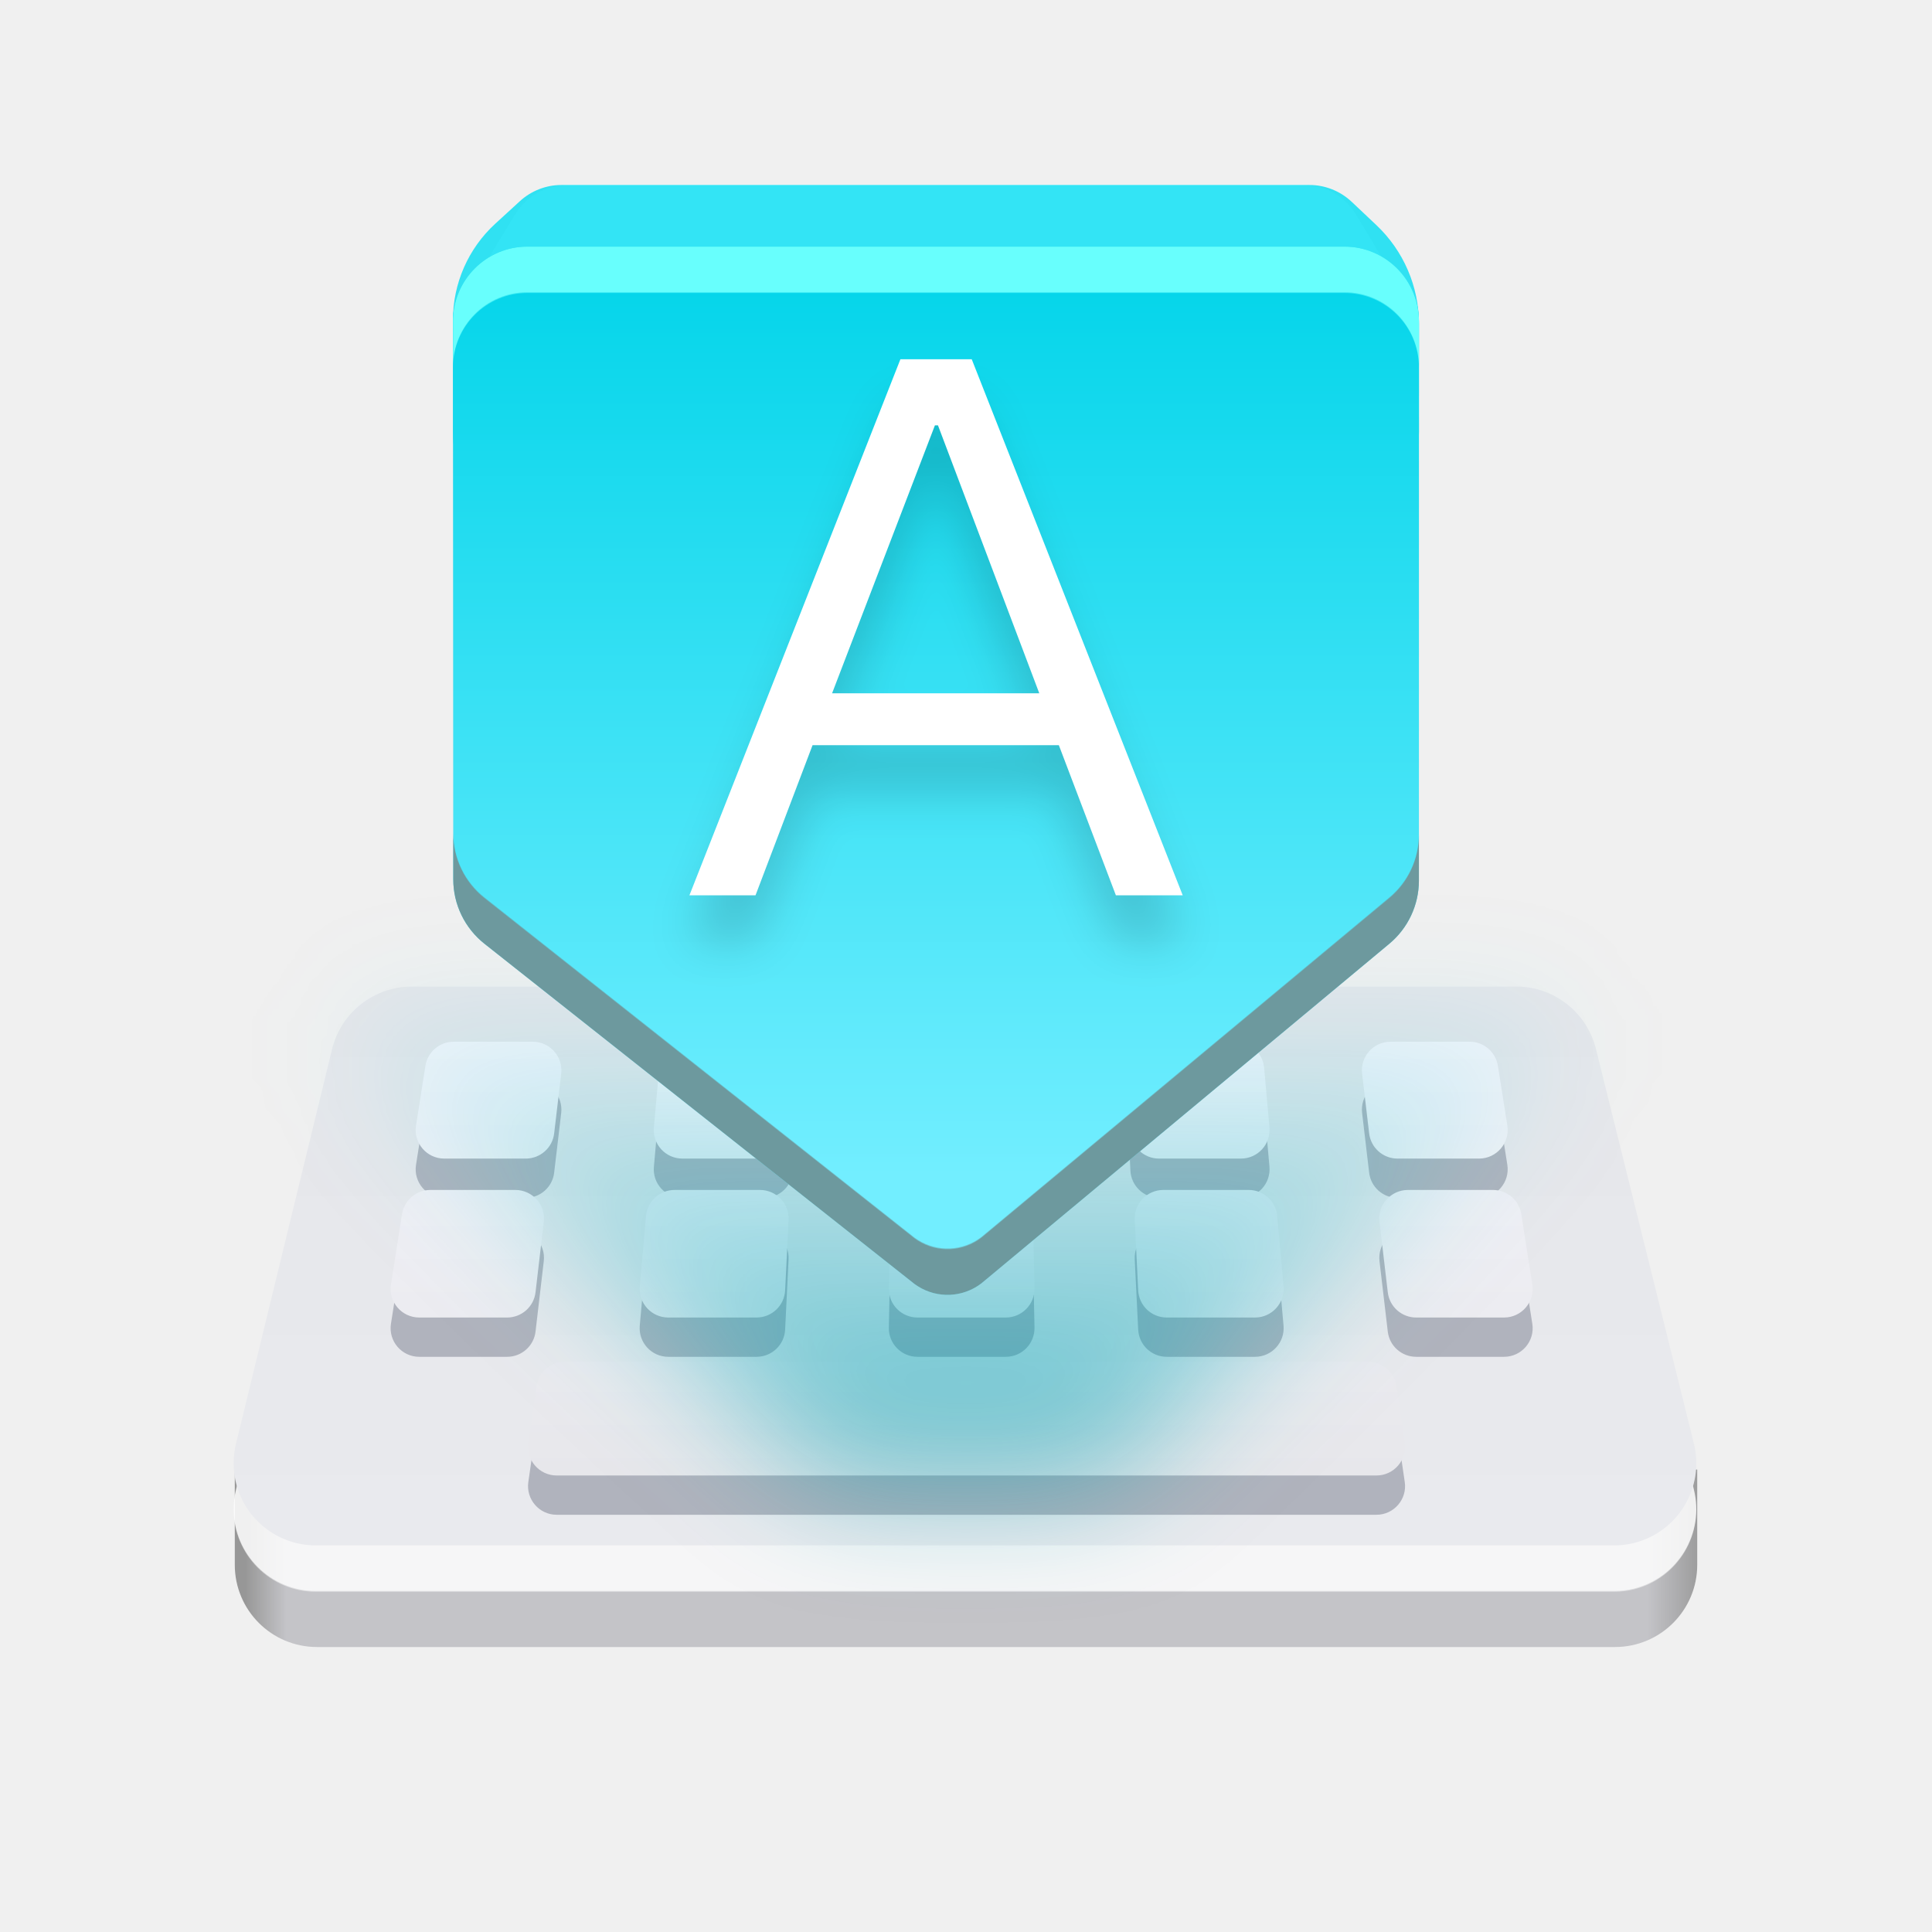
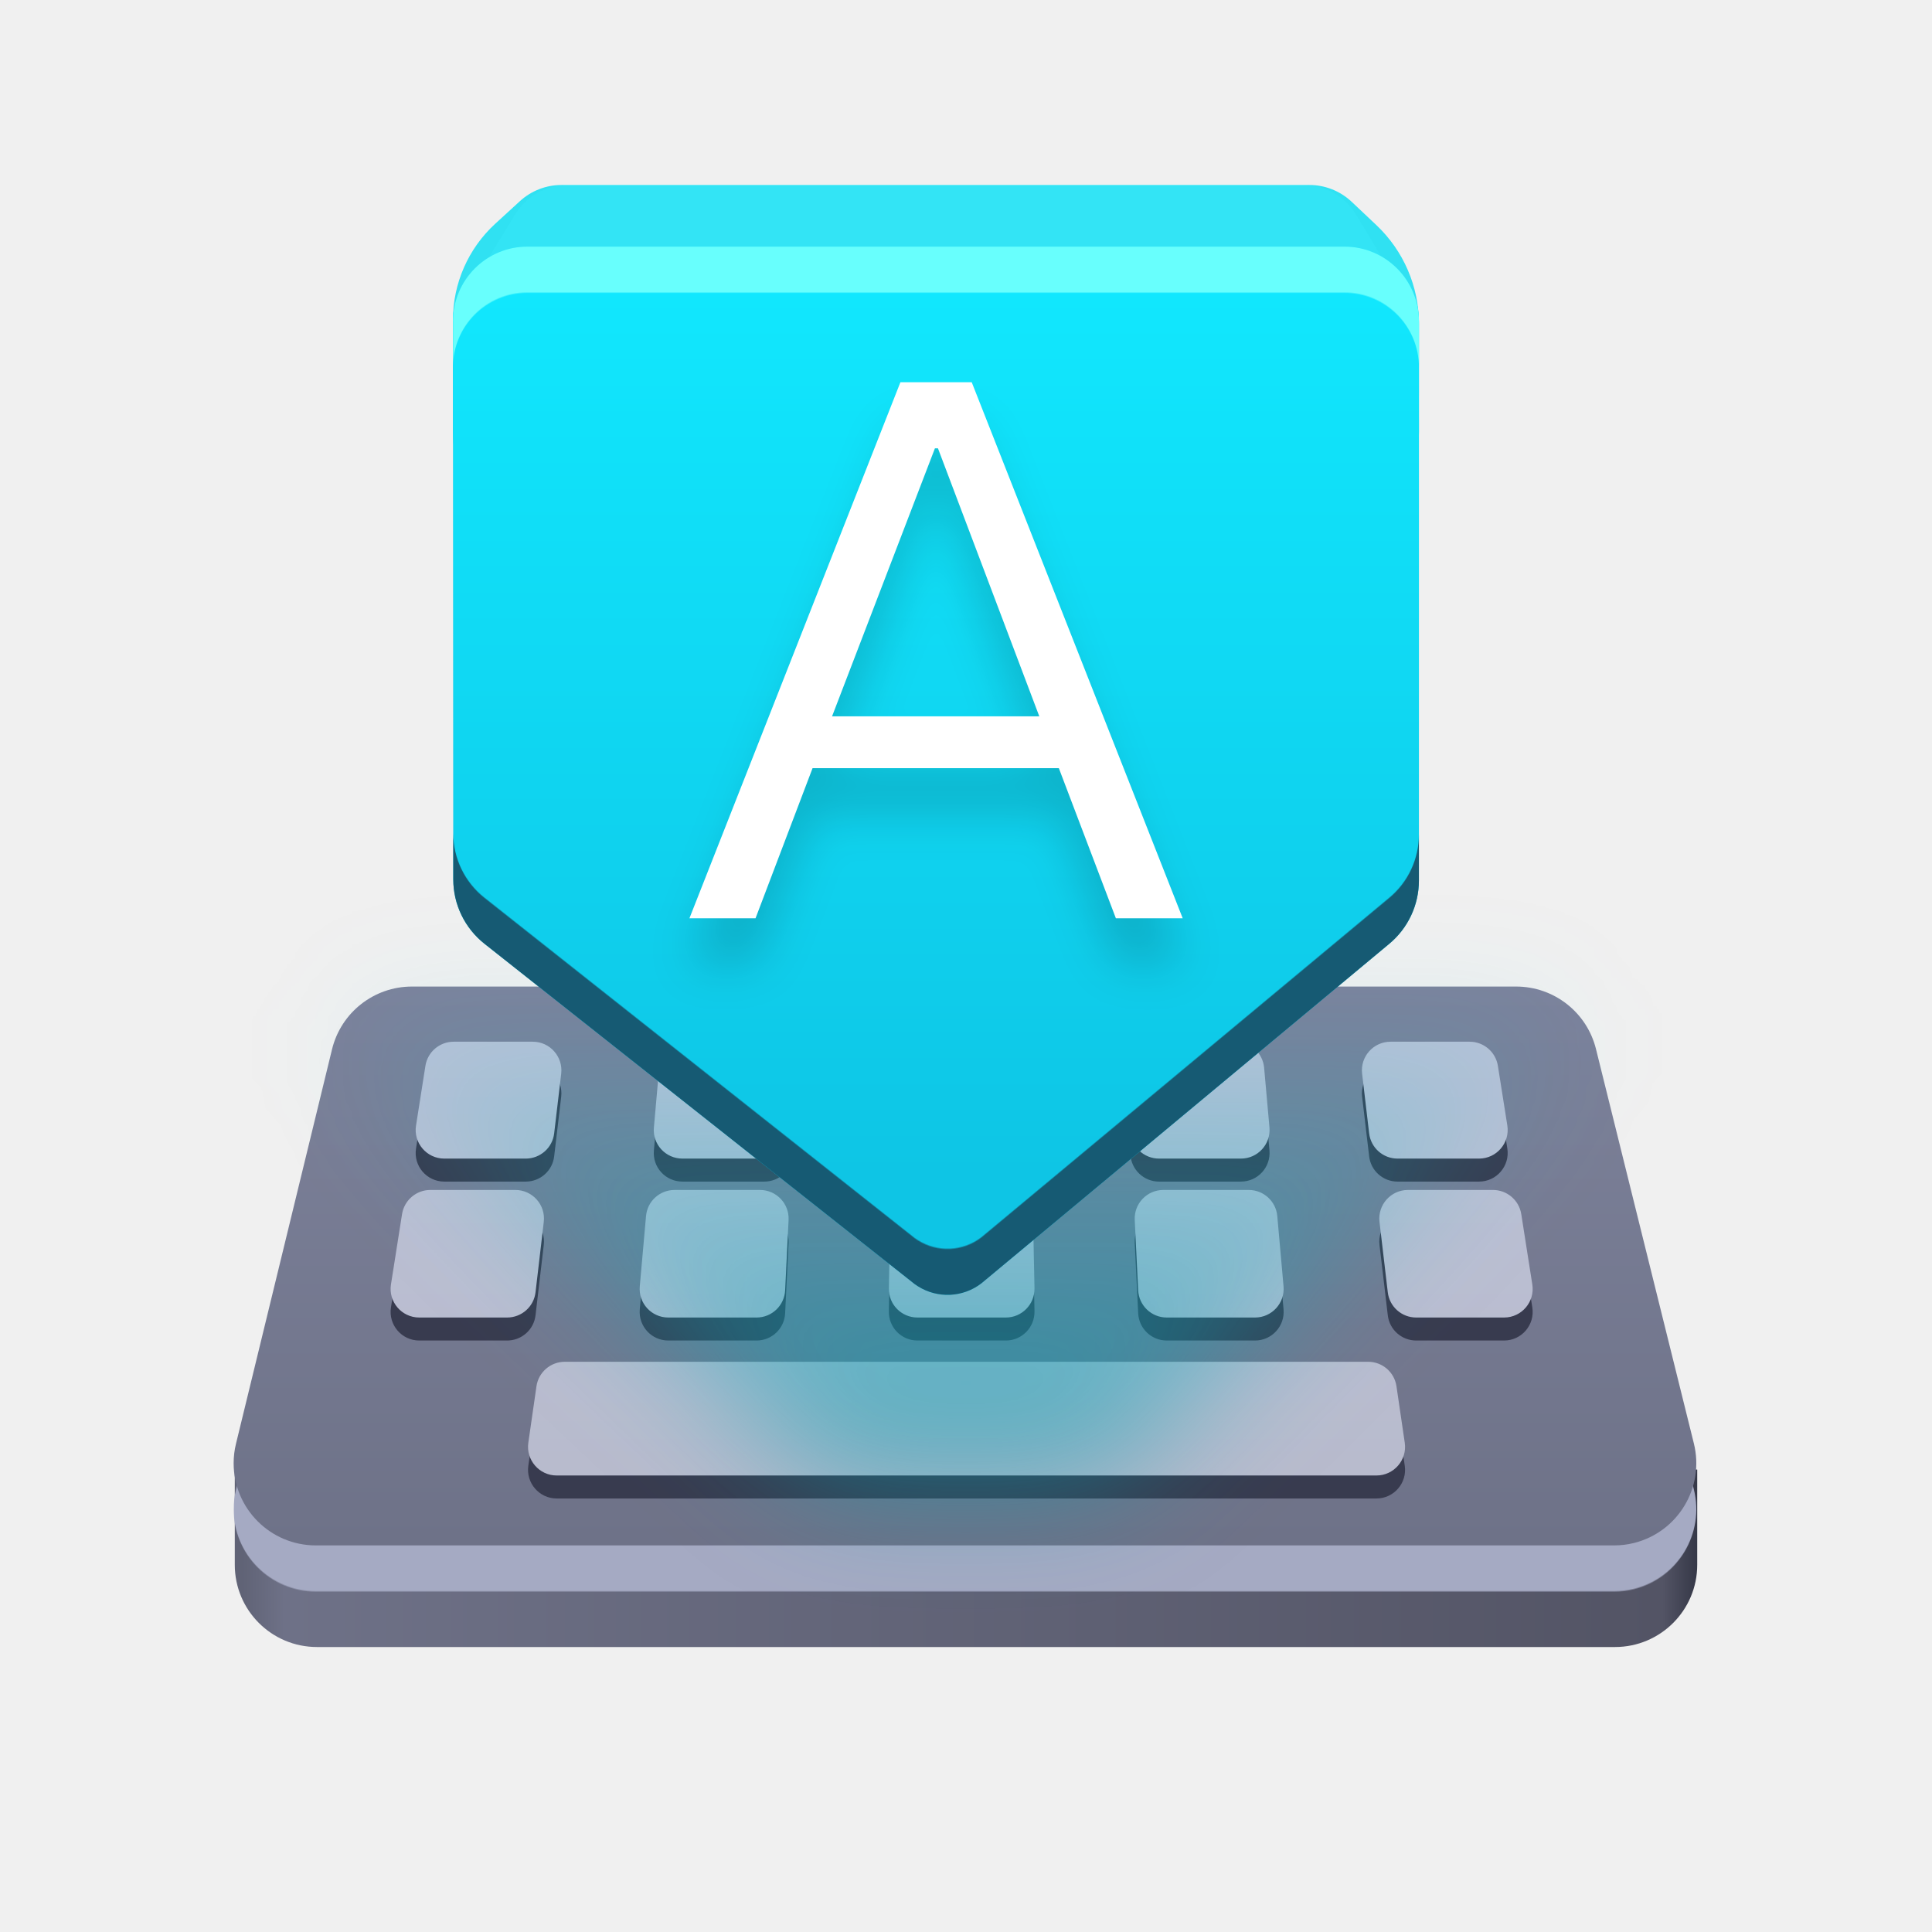
<svg xmlns="http://www.w3.org/2000/svg" xmlns:xlink="http://www.w3.org/1999/xlink" width="42px" height="42px" viewBox="0 0 42 42" version="1.1">
  <defs>
-     <linearGradient x1="101.058%" y1="49.827%" x2="0.173%" y2="49.827%" id="linearGradient-1">
-       <stop stop-color="#979797" offset="0%" />
-       <stop stop-color="#C4C4C8" offset="3.956%" />
-       <stop stop-color="#C4C4C8" offset="97.145%" />
-       <stop stop-color="#979797" offset="100%" />
+     <linearGradient x1="101.058%" y1="49.997%" x2="0%" y2="50%" id="linearGradient-1">
+       <stop stop-color="#2F3241" offset="0%" />
+       <stop stop-color="#535465" offset="2.899%" />
+       <stop stop-color="#6E7187" offset="97.145%" />
+       <stop stop-color="#606376" offset="100%" />
    </linearGradient>
    <linearGradient x1="50%" y1="0%" x2="50%" y2="100%" id="linearGradient-2">
-       <stop stop-color="#E5E6EA" offset="0%" />
-       <stop stop-color="#E9EAEE" offset="100%" />
+       <stop stop-color="#7D829B" offset="0%" />
+       <stop stop-color="#6E7288" offset="100%" />
    </linearGradient>
-     <path d="M4.486,0 L28.492,0 C29.314,5.15269813e-16 30.029,0.56 30.227,1.357 L32.355,9.932 C32.593,10.89 32.009,11.859 31.051,12.097 C30.91,12.132 30.765,12.149 30.62,12.149 L2.398,12.149 C1.411,12.149 0.611,11.349 0.611,10.362 C0.611,10.22 0.628,10.078 0.662,9.939 L2.75,1.364 C2.945,0.564 3.662,8.17538532e-16 4.486,0 Z" id="path-3" />
+     <path d="M4.486,0 L28.492,0 C29.314,7.11806027e-17 30.029,0.56 30.227,1.357 L32.355,9.932 C32.593,10.89 32.009,11.859 31.051,12.097 C30.91,12.132 30.765,12.149 30.62,12.149 L2.398,12.149 C1.411,12.149 0.611,11.349 0.611,10.362 C0.611,10.22 0.628,10.078 0.662,9.939 L2.75,1.364 C2.945,0.564 3.662,8.17538532e-16 4.486,0 Z" id="path-3" />
    <filter x="-0.0%" y="-4.1%" width="100.0%" height="116.5%" filterUnits="objectBoundingBox" id="filter-4">
      <feOffset dx="0" dy="1" in="SourceAlpha" result="shadowOffsetOuter1" />
-       <feColorMatrix values="0 0 0 0 1   0 0 0 0 1   0 0 0 0 1  0 0 0 0.85 0" type="matrix" in="shadowOffsetOuter1" />
+       <feColorMatrix values="0 0 0 0 0.649   0 0 0 0 0.667   0 0 0 0 0.765  0 0 0 1 0" type="matrix" in="shadowOffsetOuter1" />
    </filter>
    <linearGradient x1="50%" y1="0%" x2="50%" y2="100%" id="linearGradient-5">
-       <stop stop-color="#F4F4FA" offset="0%" />
-       <stop stop-color="#E7E7EB" offset="100%" />
+       <stop stop-color="#BCC1D6" offset="0%" />
+       <stop stop-color="#B8BBCD" offset="100%" />
    </linearGradient>
    <linearGradient x1="50%" y1="0%" x2="50%" y2="100%" id="linearGradient-6">
      <stop stop-color="#00CEE3" stop-opacity="0" offset="0%" />
      <stop stop-color="#009AAB" offset="100%" />
    </linearGradient>
    <filter x="-15.3%" y="-36.9%" width="130.5%" height="173.9%" filterUnits="objectBoundingBox" id="filter-7">
      <feGaussianBlur stdDeviation="1.34" in="SourceGraphic" />
    </filter>
    <linearGradient x1="50%" y1="0%" x2="50%" y2="88.272%" id="linearGradient-8">
-       <stop stop-color="#00D4E9" offset="0%" />
-       <stop stop-color="#72EEFF" offset="100%" />
+       <stop stop-color="#11E9FF" offset="0%" />
+       <stop stop-color="#0EC5E5" offset="100%" />
    </linearGradient>
    <path d="M19.558,1.34 C20.451,1.34 21.175,2.068 21.175,2.965 L21.174,15.122 C21.174,15.653 20.938,16.156 20.531,16.495 L11.662,23.878 L11.662,23.878 C11.258,24.188 10.708,24.21 10.283,23.941 L10.213,23.894 L0.861,16.496 C0.432,16.157 0.182,15.641 0.182,15.095 L0.175,2.965 L0.175,2.965 C0.175,2.068 0.898,1.34 1.791,1.34 L19.558,1.34 Z" id="path-9" />
    <filter x="-2.4%" y="-2.2%" width="104.8%" height="104.4%" filterUnits="objectBoundingBox" id="filter-10">
      <feOffset dx="0" dy="1" in="SourceAlpha" result="shadowOffsetInner1" />
      <feComposite in="shadowOffsetInner1" in2="SourceAlpha" operator="arithmetic" k2="-1" k3="1" result="shadowInnerInner1" />
      <feColorMatrix values="0 0 0 0 0.406   0 0 0 0 1   0 0 0 0 0.991  0 0 0 1 0" type="matrix" in="shadowInnerInner1" result="shadowMatrixInner1" />
      <feOffset dx="0" dy="-1" in="SourceAlpha" result="shadowOffsetInner2" />
      <feComposite in="shadowOffsetInner2" in2="SourceAlpha" operator="arithmetic" k2="-1" k3="1" result="shadowInnerInner2" />
-       <feColorMatrix values="0 0 0 0 0.426   0 0 0 0 0.6   0 0 0 0 0.621  0 0 0 1 0" type="matrix" in="shadowInnerInner2" result="shadowMatrixInner2" />
+       <feColorMatrix values="0 0 0 0 0.086   0 0 0 0 0.353   0 0 0 0 0.451  0 0 0 1 0" type="matrix" in="shadowInnerInner2" result="shadowMatrixInner2" />
      <feMerge>
        <feMergeNode in="shadowMatrixInner1" />
        <feMergeNode in="shadowMatrixInner2" />
      </feMerge>
    </filter>
-     <path d="M6.976,15.442 L8.216,12.178 L13.57,12.178 L14.81,15.442 L16.263,15.442 L11.676,3.788 L10.126,3.788 L5.539,15.442 L6.976,15.442 Z M13.145,11.051 L8.64,11.051 L10.876,5.225 L10.942,5.225 L13.145,11.051 Z" id="path-11" />
+     <path d="M6.976,15.942 L8.216,12.678 L13.57,12.678 L14.81,15.942 L16.263,15.942 L11.676,4.288 L10.126,4.288 L5.539,15.942 L6.976,15.942 Z M13.145,11.551 L8.64,11.551 L10.876,5.725 L10.942,5.725 L13.145,11.551 Z" id="path-11" />
    <filter x="-18.7%" y="-8.6%" width="137.3%" height="134.3%" filterUnits="objectBoundingBox" id="filter-12">
      <feOffset dx="0" dy="1" in="SourceAlpha" result="shadowOffsetOuter1" />
      <feGaussianBlur stdDeviation="0.5" in="shadowOffsetOuter1" result="shadowBlurOuter1" />
      <feColorMatrix values="0 0 0 0 0   0 0 0 0 0   0 0 0 0 0  0 0 0 0.154 0" type="matrix" in="shadowBlurOuter1" />
    </filter>
  </defs>
  <g id="设置中心/dcc_nav_keyboard_42px" stroke="none" stroke-width="1" fill="none" fill-rule="evenodd">
    <g id="编组-4" transform="translate(4.468085, 4.021277)">
      <g id="编组-2" transform="translate(0, 17.42553)">
        <path d="M0.636,10.5 L32.428,10.5 L32.428,12.571 C32.428,13.558 31.628,14.358 30.641,14.358 L2.423,14.358 C1.436,14.358 0.636,13.558 0.636,12.571 L0.636,10.5 L0.636,10.5 Z" id="矩形备份" fill="url(#linearGradient-1)" />
        <g id="矩形备份-2">
          <use fill="black" fill-opacity="1" filter="url(#filter-4)" xlink:href="#path-3" />
          <use fill="url(#linearGradient-2)" fill-rule="evenodd" xlink:href="#path-3" />
        </g>
-         <path d="M28.843,7.33 L28.603,5.801 C28.555,5.499 28.294,5.276 27.988,5.276 L26.139,5.276 C25.767,5.276 25.478,5.601 25.521,5.97 L25.701,7.5 C25.737,7.813 26.003,8.049 26.319,8.049 L28.229,8.049 C28.611,8.049 28.903,7.708 28.843,7.33 L28.843,7.33 Z M22.679,5.276 L20.822,5.276 C20.466,5.276 20.183,5.573 20.2,5.928 L20.275,7.457 C20.291,7.789 20.564,8.049 20.896,8.049 L22.815,8.049 C23.18,8.049 23.467,7.736 23.435,7.372 L23.299,5.843 C23.27,5.522 23.002,5.276 22.679,5.276 L22.679,5.276 Z M15.477,8.049 L17.399,8.049 C17.746,8.049 18.027,7.763 18.021,7.414 L17.99,5.886 C17.983,5.547 17.706,5.276 17.368,5.276 L15.507,5.276 C15.168,5.276 14.892,5.547 14.885,5.886 L14.855,7.414 C14.847,7.763 15.128,8.049 15.477,8.049 L15.477,8.049 Z M10.06,8.049 L11.978,8.049 C12.311,8.049 12.584,7.789 12.6,7.457 L12.675,5.928 C12.692,5.573 12.409,5.276 12.053,5.276 L10.196,5.276 C9.873,5.276 9.604,5.522 9.576,5.843 L9.44,7.372 C9.408,7.736 9.694,8.049 10.06,8.049 L10.06,8.049 Z M25.89,9.543 C25.845,9.237 25.583,9.011 25.275,9.011 L7.81,9.011 C7.501,9.011 7.238,9.238 7.194,9.545 L7.017,10.772 C6.964,11.147 7.255,11.483 7.633,11.483 L25.455,11.483 C25.834,11.483 26.126,11.145 26.07,10.77 L25.89,9.543 Z M7.353,5.97 C7.397,5.601 7.108,5.276 6.735,5.276 L4.887,5.276 C4.581,5.276 4.32,5.499 4.272,5.801 L4.031,7.33 C3.972,7.708 4.264,8.049 4.646,8.049 L6.556,8.049 C6.872,8.049 7.138,7.813 7.174,7.5 L7.353,5.97 Z M25.913,4.594 L27.685,4.594 C28.067,4.594 28.359,4.253 28.3,3.875 L28.095,2.579 C28.048,2.276 27.787,2.053 27.481,2.053 L25.761,2.053 C25.389,2.053 25.099,2.378 25.143,2.748 L25.296,4.045 C25.332,4.359 25.598,4.594 25.913,4.594 L25.913,4.594 Z M20.728,4.594 L22.509,4.594 C22.874,4.594 23.16,4.282 23.129,3.918 L23.013,2.62 C22.985,2.299 22.716,2.053 22.394,2.053 L20.665,2.053 C20.31,2.053 20.026,2.351 20.044,2.706 L20.106,4.002 C20.123,4.334 20.397,4.594 20.728,4.594 L20.728,4.594 Z M15.546,4.594 L17.329,4.594 C17.677,4.594 17.958,4.309 17.952,3.96 L17.925,2.663 C17.919,2.324 17.642,2.053 17.303,2.053 L15.572,2.053 C15.233,2.053 14.956,2.324 14.95,2.663 L14.924,3.96 C14.917,4.309 15.198,4.594 15.546,4.594 L15.546,4.594 Z M10.367,4.594 L12.147,4.594 C12.479,4.594 12.752,4.334 12.768,4.002 L12.831,2.706 C12.849,2.351 12.566,2.053 12.21,2.053 L10.482,2.053 C10.16,2.053 9.89,2.299 9.862,2.62 L9.747,3.918 C9.714,4.282 10.001,4.594 10.367,4.594 L10.367,4.594 Z M5.19,4.594 L6.961,4.594 C7.277,4.594 7.543,4.359 7.579,4.045 L7.732,2.748 C7.775,2.378 7.486,2.053 7.114,2.053 L5.395,2.053 C5.088,2.053 4.827,2.276 4.78,2.579 L4.576,3.875 C4.516,4.253 4.808,4.594 5.19,4.594 L5.19,4.594 Z" id="Fill-1" fill="#B0B3BD" />
+         <path d="M28.843,6.976 L28.603,5.447 C28.555,5.145 28.294,4.922 27.988,4.922 L26.139,4.922 C25.767,4.922 25.478,5.247 25.521,5.616 L25.701,7.145 C25.737,7.459 26.003,7.695 26.319,7.695 L28.229,7.695 C28.611,7.695 28.903,7.354 28.843,6.976 L28.843,6.976 Z M22.679,4.922 L20.822,4.922 C20.466,4.922 20.183,5.219 20.2,5.574 L20.275,7.103 C20.291,7.435 20.564,7.695 20.896,7.695 L22.815,7.695 C23.18,7.695 23.467,7.382 23.435,7.018 L23.299,5.489 C23.27,5.168 23.002,4.922 22.679,4.922 L22.679,4.922 Z M15.477,7.695 L17.399,7.695 C17.746,7.695 18.027,7.409 18.021,7.06 L17.99,5.532 C17.983,5.193 17.706,4.922 17.368,4.922 L15.507,4.922 C15.168,4.922 14.892,5.193 14.885,5.532 L14.855,7.06 C14.847,7.409 15.128,7.695 15.477,7.695 L15.477,7.695 Z M10.06,7.695 L11.978,7.695 C12.311,7.695 12.584,7.435 12.6,7.103 L12.675,5.574 C12.692,5.219 12.409,4.922 12.053,4.922 L10.196,4.922 C9.873,4.922 9.604,5.168 9.576,5.489 L9.44,7.018 C9.408,7.382 9.694,7.695 10.06,7.695 L10.06,7.695 Z M25.89,9.189 C25.845,8.883 25.583,8.657 25.275,8.657 L7.81,8.657 C7.501,8.657 7.238,8.884 7.194,9.19 L7.017,10.418 C6.964,10.793 7.255,11.129 7.633,11.129 L25.455,11.129 C25.834,11.129 26.126,10.791 26.07,10.416 L25.89,9.189 Z M7.353,5.616 C7.397,5.247 7.108,4.922 6.735,4.922 L4.887,4.922 C4.581,4.922 4.32,5.145 4.272,5.447 L4.031,6.976 C3.972,7.354 4.264,7.695 4.646,7.695 L6.556,7.695 C6.872,7.695 7.138,7.459 7.174,7.145 L7.353,5.616 Z M25.913,4.24 L27.685,4.24 C28.067,4.24 28.359,3.899 28.3,3.521 L28.095,2.225 C28.048,1.922 27.787,1.699 27.481,1.699 L25.761,1.699 C25.389,1.699 25.099,2.024 25.143,2.394 L25.296,3.691 C25.332,4.004 25.598,4.24 25.913,4.24 L25.913,4.24 Z M20.728,4.24 L22.509,4.24 C22.874,4.24 23.16,3.928 23.129,3.564 L23.013,2.266 C22.985,1.945 22.716,1.699 22.394,1.699 L20.665,1.699 C20.31,1.699 20.026,1.996 20.044,2.352 L20.106,3.648 C20.123,3.98 20.397,4.24 20.728,4.24 L20.728,4.24 Z M15.546,4.24 L17.329,4.24 C17.677,4.24 17.958,3.954 17.952,3.606 L17.925,2.309 C17.919,1.97 17.642,1.699 17.303,1.699 L15.572,1.699 C15.233,1.699 14.956,1.97 14.95,2.309 L14.924,3.606 C14.917,3.954 15.198,4.24 15.546,4.24 L15.546,4.24 Z M10.367,4.24 L12.147,4.24 C12.479,4.24 12.752,3.98 12.768,3.648 L12.831,2.352 C12.849,1.996 12.566,1.699 12.21,1.699 L10.482,1.699 C10.16,1.699 9.89,1.945 9.862,2.266 L9.747,3.564 C9.714,3.928 10.001,4.24 10.367,4.24 L10.367,4.24 Z M5.19,4.24 L6.961,4.24 C7.277,4.24 7.543,4.004 7.579,3.691 L7.732,2.394 C7.775,2.024 7.486,1.699 7.114,1.699 L5.395,1.699 C5.088,1.699 4.827,1.922 4.78,2.225 L4.576,3.521 C4.516,3.899 4.808,4.24 5.19,4.24 L5.19,4.24 Z" id="Fill-1" fill="#383B4F" />
        <path d="M28.843,6.476 L28.603,4.947 C28.555,4.645 28.294,4.422 27.988,4.422 L26.139,4.422 C25.767,4.422 25.478,4.747 25.521,5.116 L25.701,6.645 C25.737,6.959 26.003,7.195 26.319,7.195 L28.229,7.195 C28.611,7.195 28.903,6.854 28.843,6.476 L28.843,6.476 Z M22.679,4.422 L20.822,4.422 C20.466,4.422 20.183,4.719 20.2,5.074 L20.275,6.603 C20.291,6.935 20.564,7.195 20.896,7.195 L22.815,7.195 C23.18,7.195 23.467,6.882 23.435,6.518 L23.299,4.989 C23.27,4.668 23.002,4.422 22.679,4.422 L22.679,4.422 Z M15.477,7.195 L17.399,7.195 C17.746,7.195 18.027,6.909 18.021,6.56 L17.99,5.032 C17.983,4.693 17.706,4.422 17.368,4.422 L15.507,4.422 C15.168,4.422 14.892,4.693 14.885,5.032 L14.855,6.56 C14.847,6.909 15.128,7.195 15.477,7.195 L15.477,7.195 Z M10.06,7.195 L11.978,7.195 C12.311,7.195 12.584,6.935 12.6,6.603 L12.675,5.074 C12.692,4.719 12.409,4.422 12.053,4.422 L10.196,4.422 C9.873,4.422 9.604,4.668 9.576,4.989 L9.44,6.518 C9.408,6.882 9.694,7.195 10.06,7.195 L10.06,7.195 Z M25.89,8.689 C25.845,8.383 25.583,8.157 25.275,8.157 L7.81,8.157 C7.501,8.157 7.238,8.384 7.194,8.69 L7.017,9.918 C6.964,10.293 7.255,10.629 7.633,10.629 L25.455,10.629 C25.834,10.629 26.126,10.291 26.07,9.916 L25.89,8.689 Z M7.353,5.116 C7.397,4.747 7.108,4.422 6.735,4.422 L4.887,4.422 C4.581,4.422 4.32,4.645 4.272,4.947 L4.031,6.476 C3.972,6.854 4.264,7.195 4.646,7.195 L6.556,7.195 C6.872,7.195 7.138,6.959 7.174,6.645 L7.353,5.116 Z M25.913,3.74 L27.685,3.74 C28.067,3.74 28.359,3.399 28.3,3.021 L28.095,1.725 C28.048,1.422 27.787,1.199 27.481,1.199 L25.761,1.199 C25.389,1.199 25.099,1.524 25.143,1.894 L25.296,3.191 C25.332,3.504 25.598,3.74 25.913,3.74 L25.913,3.74 Z M20.728,3.74 L22.509,3.74 C22.874,3.74 23.16,3.428 23.129,3.064 L23.013,1.766 C22.985,1.445 22.716,1.199 22.394,1.199 L20.665,1.199 C20.31,1.199 20.026,1.496 20.044,1.852 L20.106,3.148 C20.123,3.48 20.397,3.74 20.728,3.74 L20.728,3.74 Z M15.546,3.74 L17.329,3.74 C17.677,3.74 17.958,3.454 17.952,3.106 L17.925,1.809 C17.919,1.47 17.642,1.199 17.303,1.199 L15.572,1.199 C15.233,1.199 14.956,1.47 14.95,1.809 L14.924,3.106 C14.917,3.454 15.198,3.74 15.546,3.74 L15.546,3.74 Z M10.367,3.74 L12.147,3.74 C12.479,3.74 12.752,3.48 12.768,3.148 L12.831,1.852 C12.849,1.496 12.566,1.199 12.21,1.199 L10.482,1.199 C10.16,1.199 9.89,1.445 9.862,1.766 L9.747,3.064 C9.714,3.428 10.001,3.74 10.367,3.74 L10.367,3.74 Z M5.19,3.74 L6.961,3.74 C7.277,3.74 7.543,3.504 7.579,3.191 L7.732,1.894 C7.775,1.524 7.486,1.199 7.114,1.199 L5.395,1.199 C5.088,1.199 4.827,1.422 4.78,1.725 L4.576,3.021 C4.516,3.399 4.808,3.74 5.19,3.74 L5.19,3.74 Z" id="Fill-1" fill="url(#linearGradient-5)" />
      </g>
      <g id="编组" transform="translate(3.12766, 0)">
        <polygon id="路径-2" fill-opacity="0.6" fill="url(#linearGradient-6)" filter="url(#filter-7)" points="10.499 28.161 0.074 19.047 0.074 17.271 26.41 17.271 26.41 18.866 16.311 28.161" />
        <g id="气泡" transform="translate(1.852639, 0)">
          <g id="编组-3" transform="translate(0.223404, 0)">
-             <path d="M1.047,1.426 L1.527,0.641 C1.771,0.243 2.204,5.29828211e-16 2.67,0 L18.663,0 C19.133,8.01854637e-16 19.568,0.246 19.811,0.649 L20.297,1.456 C20.871,2.408 21.175,3.499 21.175,4.611 L21.175,5.03 C21.175,6.2 20.226,7.149 19.056,7.149 L2.323,7.149 C1.136,7.149 0.175,6.187 0.175,5 L0.175,4.523 C0.175,3.43 0.476,2.358 1.047,1.426 Z" id="形状结合" fill="#FFFFFF" />
-             <path d="M1.094,0.843 L1.629,0.353 C1.876,0.126 2.2,2.83672561e-16 2.535,0 L18.792,0 C19.135,-6.28778941e-17 19.464,0.131 19.713,0.366 L20.25,0.873 C20.84,1.431 21.175,2.207 21.175,3.019 L21.175,5.362 C21.175,6.842 19.974,8.043 18.494,8.043 L2.855,8.043 C1.375,8.043 0.175,6.842 0.175,5.362 L0.175,2.934 C0.175,2.139 0.508,1.381 1.094,0.843 Z" id="形状结合" fill-opacity="0.8" fill="#00DDF2" />
+             <path d="M1.047,1.426 L1.527,0.641 C1.771,0.243 2.204,3.07783606e-16 2.67,0 L18.663,0 C19.133,-5.30412993e-16 19.568,0.246 19.811,0.649 L20.297,1.456 C20.871,2.408 21.175,3.499 21.175,4.611 L21.175,5.03 C21.175,6.2 20.226,7.149 19.056,7.149 L2.323,7.149 C1.136,7.149 0.175,6.187 0.175,5 L0.175,4.523 C0.175,3.43 0.476,2.358 1.047,1.426 Z" id="形状结合" fill="#FFFFFF" />
+             <path d="M1.094,0.843 L1.629,0.353 C1.876,0.126 2.2,-8.26550464e-16 2.535,0 L18.792,0 C19.135,8.15277249e-15 19.464,0.131 19.713,0.366 L20.25,0.873 C20.84,1.431 21.175,2.207 21.175,3.019 L21.175,5.362 C21.175,6.842 19.974,8.043 18.494,8.043 L2.855,8.043 C1.375,8.043 0.175,6.842 0.175,5.362 L0.175,2.934 C0.175,2.139 0.508,1.381 1.094,0.843 Z" id="形状结合" fill-opacity="0.8" fill="#00DDF2" />
            <g id="路径">
              <use fill="url(#linearGradient-8)" fill-rule="evenodd" xlink:href="#path-9" />
              <use fill="black" fill-opacity="1" filter="url(#filter-10)" xlink:href="#path-9" />
            </g>
          </g>
          <g id="A" fill-rule="nonzero">
            <use fill="black" fill-opacity="1" filter="url(#filter-12)" xlink:href="#path-11" />
            <use fill="#FFFFFF" xlink:href="#path-11" />
          </g>
        </g>
      </g>
    </g>
  </g>
</svg>
